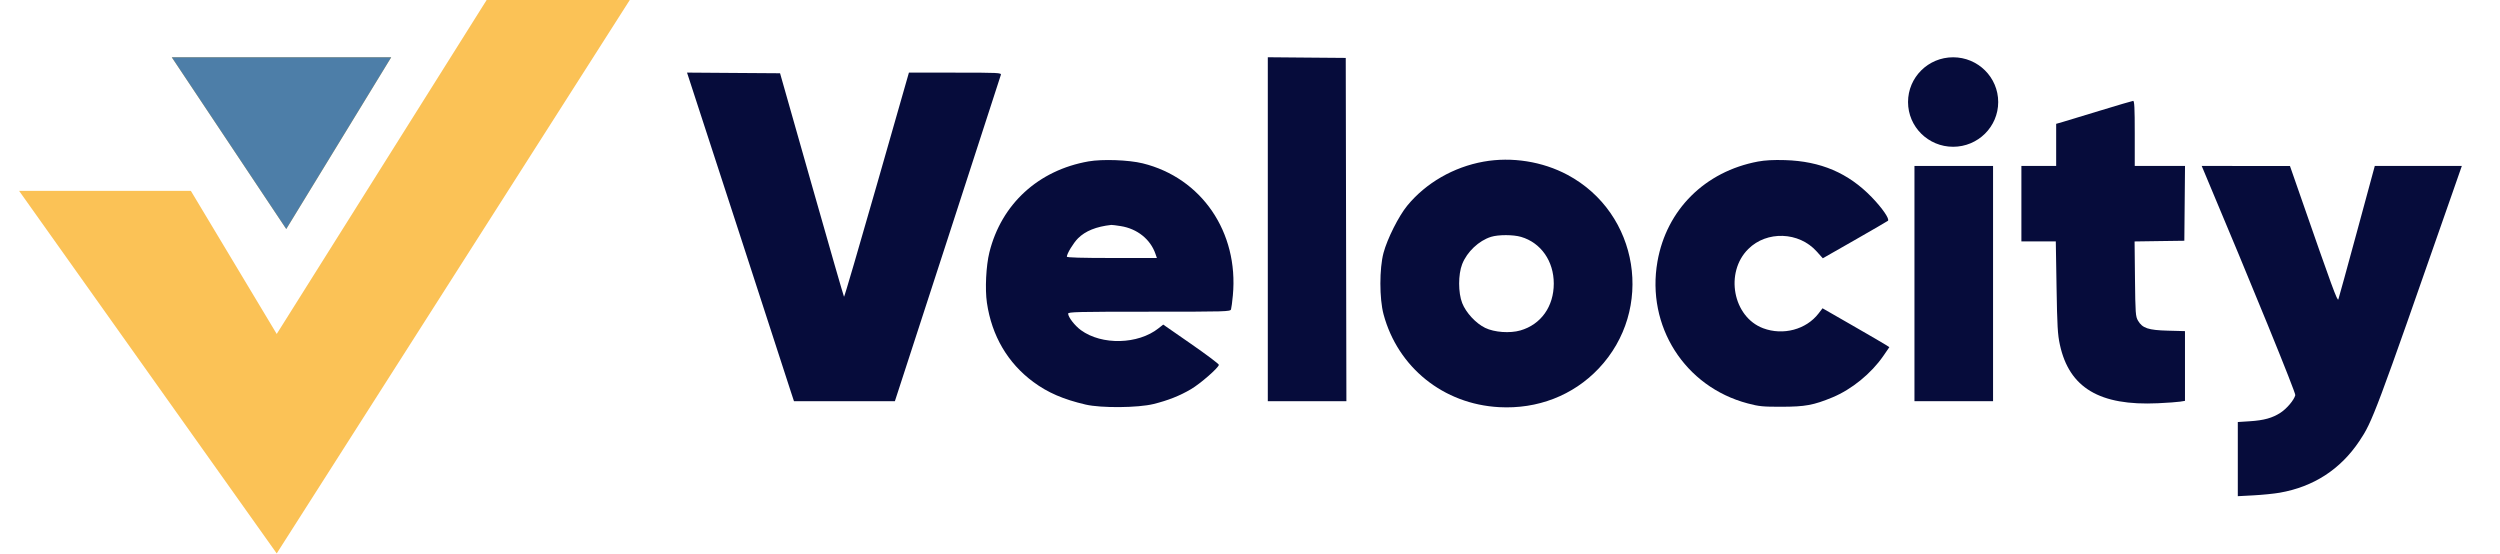
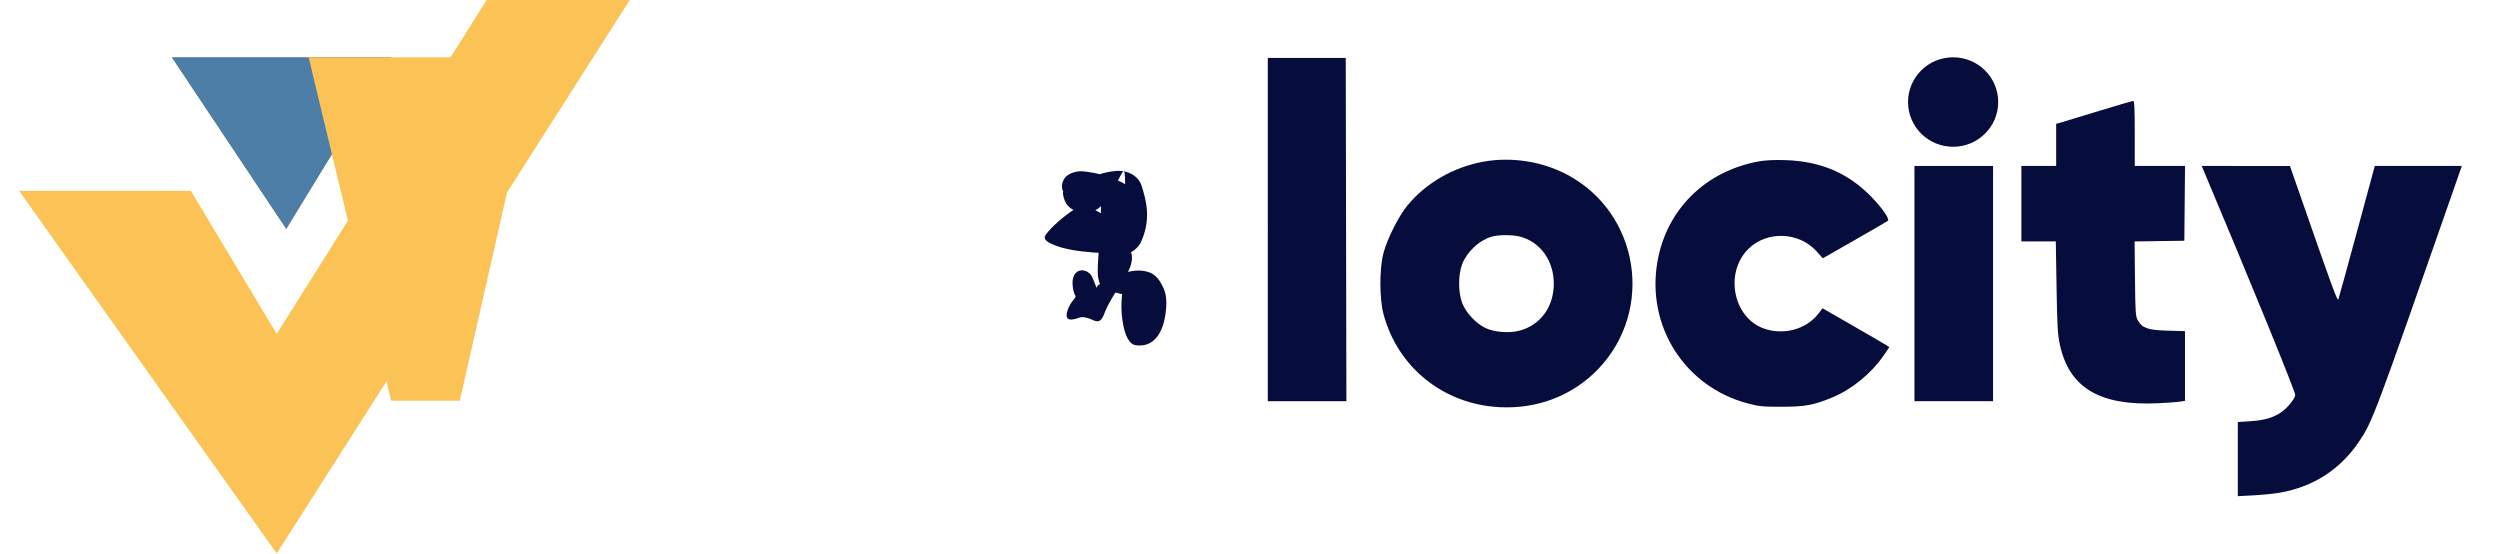
<svg xmlns="http://www.w3.org/2000/svg" width="131" height="29" viewBox="0 0 131 29" fill="none">
  <path d="M20.5 3H9L15 12L20.5 3Z" fill="#FBC256" />
  <path d="M10 10H1L14.5 29L33 0H25.5L14.5 17.5L10 10Z" fill="#FBC256" />
  <path d="M20.5 3H9L15 12L20.5 3Z" fill="#4D7EA8" />
  <path d="M104.706 5.347C104.706 6.642 103.648 7.691 102.343 7.691C101.038 7.691 99.981 6.642 99.981 5.347C99.981 4.052 101.038 3.002 102.343 3.002C103.648 3.002 104.706 4.052 104.706 5.347Z" fill="#060C3B" />
  <path d="M100.318 14.859V21.022H102.377H104.436V14.859V8.696H102.377H100.318V14.859Z" fill="#060C3B" />
  <path d="M110.072 5.788C109.181 6.061 108.293 6.33 108.098 6.387L107.743 6.489V7.593V8.696H106.832H105.921V10.672V12.649H106.822H107.724L107.763 15.043C107.796 17.082 107.822 17.531 107.937 18.06C108.425 20.32 110.021 21.273 113.076 21.13C113.577 21.107 114.101 21.069 114.24 21.046L114.493 21.005V19.178V17.351L113.599 17.327C112.569 17.3 112.262 17.197 112.031 16.802C111.904 16.584 111.893 16.433 111.873 14.61L111.852 12.652L113.155 12.633L114.459 12.615L114.477 10.656L114.495 8.696H113.178H111.861V6.988C111.861 5.662 111.842 5.281 111.776 5.286C111.73 5.29 110.963 5.516 110.072 5.788Z" fill="#060C3B" />
  <path d="M115.475 8.947C117.992 14.92 120.304 20.587 120.274 20.707C120.21 20.959 119.836 21.405 119.506 21.622C119.08 21.902 118.63 22.027 117.885 22.074L117.261 22.114V24.057V26L118.088 25.956C118.542 25.932 119.158 25.87 119.456 25.818C121.23 25.508 122.636 24.598 123.629 23.115C124.32 22.083 124.444 21.753 128.503 10.12L129 8.696H126.719H124.439L123.509 12.126C122.997 14.012 122.557 15.614 122.53 15.686C122.483 15.812 122.21 15.069 120.513 10.187L119.994 8.698L117.682 8.697L115.369 8.696L115.475 8.947Z" fill="#060C3B" />
  <path d="M92.118 8.465C89.341 8.986 87.328 10.987 86.851 13.703C86.257 17.086 88.277 20.264 91.577 21.138C92.181 21.298 92.369 21.316 93.366 21.314C94.591 21.312 95.031 21.231 96.019 20.823C97.027 20.406 98.05 19.573 98.685 18.653L99.002 18.192L98.848 18.091C98.764 18.035 97.976 17.576 97.098 17.071L95.501 16.154L95.292 16.426C94.644 17.269 93.435 17.592 92.389 17.2C90.806 16.607 90.369 14.281 91.609 13.048C92.58 12.081 94.263 12.14 95.191 13.173L95.515 13.534L97.191 12.578C98.113 12.051 98.894 11.598 98.927 11.57C99.029 11.482 98.635 10.908 98.079 10.333C96.851 9.064 95.406 8.447 93.534 8.39C92.933 8.372 92.487 8.396 92.118 8.465Z" fill="#060C3B" />
  <path fill-rule="evenodd" clip-rule="evenodd" d="M77.741 8.47C76.169 8.751 74.716 9.588 73.742 10.774C73.291 11.323 72.694 12.511 72.496 13.251C72.277 14.075 72.278 15.646 72.497 16.467C73.245 19.254 75.636 21.177 78.555 21.335C80.568 21.445 82.43 20.723 83.767 19.314C86.7 16.223 85.89 11.171 82.141 9.164C80.826 8.46 79.215 8.206 77.741 8.47ZM81.418 14.859C81.418 13.68 80.745 12.719 79.705 12.413C79.296 12.292 78.516 12.291 78.133 12.41C77.492 12.609 76.871 13.195 76.618 13.841C76.406 14.382 76.406 15.337 76.619 15.881C76.817 16.385 77.334 16.943 77.821 17.18C78.304 17.415 79.119 17.474 79.669 17.315C80.748 17.003 81.418 16.061 81.418 14.859Z" fill="#060C3B" />
-   <path d="M66.433 12.011V21.022H68.492H70.551L70.534 12.029L70.517 3.035L68.475 3.018L66.433 3V12.011Z" fill="#060C3B" />
-   <path fill-rule="evenodd" clip-rule="evenodd" d="M57.039 8.457C54.409 8.919 52.475 10.692 51.845 13.218C51.669 13.926 51.609 15.148 51.715 15.868C51.97 17.6 52.805 19.023 54.148 20.016C54.907 20.576 55.723 20.929 56.89 21.2C57.701 21.389 59.633 21.372 60.448 21.17C61.207 20.982 61.822 20.738 62.409 20.392C62.904 20.101 63.868 19.257 63.868 19.116C63.868 19.07 63.212 18.576 62.41 18.02L60.952 17.008L60.706 17.203C59.634 18.053 57.736 18.099 56.64 17.3C56.32 17.067 55.971 16.616 55.971 16.435C55.971 16.345 56.461 16.333 60.219 16.333C64.289 16.333 64.468 16.328 64.506 16.209C64.528 16.141 64.571 15.812 64.602 15.477C64.91 12.166 62.965 9.319 59.876 8.559C59.148 8.379 57.763 8.33 57.039 8.457ZM60.546 13.302C60.282 12.538 59.594 11.987 58.729 11.848C58.493 11.81 58.269 11.782 58.232 11.786C57.448 11.871 56.872 12.103 56.487 12.489C56.245 12.732 55.903 13.294 55.903 13.45C55.903 13.496 56.684 13.519 58.262 13.519H60.621L60.546 13.302Z" fill="#060C3B" />
-   <path d="M36 3.804C36.126 4.182 37.538 8.51 38.86 12.582C40.181 16.653 41.339 20.218 41.433 20.503L41.604 21.022L44.248 21.022L46.892 21.022L49.653 12.531C51.172 7.861 52.428 3.988 52.445 3.923C52.475 3.813 52.328 3.806 50.052 3.806H47.627L45.943 9.695C45.017 12.934 44.245 15.57 44.227 15.552C44.209 15.535 43.447 12.892 42.535 9.68L40.875 3.839L38.437 3.822L36 3.804Z" fill="#060C3B" />
+   <path d="M66.433 12.011V21.022H68.492H70.551L70.534 12.029L70.517 3.035L68.475 3.037H66.433V10.029V11.168V11.8C66.433 12.249 66.437 12.859 66.433 12.011Z" fill="#060C3B" />
+   <path d="M28.174 3H16.171L20.5 21H24.093L28.174 3Z" fill="#FBC256" />
+   <path d="M58.959 9.65C58.4 9.335 57.731 9.112 57.028 9.013C56.827 8.983 56.572 8.935 56.267 9.031C56.123 9.07 55.971 9.155 55.841 9.265C55.285 9.945 56.054 10.549 56.453 10.723C56.832 10.872 57.223 10.846 57.685 10.684C57.689 10.716 57.691 10.748 57.691 10.781C57.691 12.43 57.454 13.964 57.539 14.504C57.613 14.996 57.749 15.11 58.205 15.255C58.421 15.318 58.528 15.359 58.8 15.415C58.756 15.8 58.739 16.283 58.816 16.78C58.94 17.633 59.185 18.034 59.498 18.087C60.748 18.27 61.012 16.894 61.073 16.453C61.136 15.958 61.128 15.755 61.078 15.443C61.033 15.228 60.964 15.057 60.799 14.78C60.645 14.522 60.416 14.3 60.074 14.228C59.391 14.034 58.319 14.42 57.551 14.938C57.515 14.968 57.485 15.013 57.467 15.057C57.456 15.089 57.462 15.121 57.471 15.152C57.471 15.152 57.475 15.153 57.479 15.155C57.478 15.131 57.449 15.058 57.414 14.968C57.357 14.819 57.276 14.597 57.198 14.457C57.088 14.267 56.87 14.166 56.689 14.165C56.436 14.164 56.197 14.38 56.2 14.823C56.202 15.128 56.278 15.403 56.359 15.507C56.358 15.528 56.355 15.55 56.349 15.571C56.343 15.594 56.326 15.617 56.289 15.661C56.048 15.949 55.894 16.276 55.892 16.53C55.889 16.764 56.097 16.804 56.516 16.66C56.642 16.6 56.854 16.586 57.223 16.753C57.559 16.91 57.678 16.839 57.821 16.546C58.317 15.165 59.532 14.168 59.283 13.269C59.009 12.155 57.746 10.894 56.746 10.829C56.598 10.818 56.464 10.891 56.264 10.992C55.857 11.249 55.087 11.867 54.776 12.335C54.668 12.504 54.816 12.672 55.204 12.821C56.212 13.279 58.424 13.305 59.075 13.261C59.286 13.24 59.523 13.092 59.746 12.77C60.358 11.51 60.054 10.482 59.822 9.739C59.649 9.203 59.081 8.91 58.495 8.954C57.688 9.014 56.59 9.455 56.307 9.836C56.186 9.967 56.043 9.988 55.946 9.988C55.829 9.988 55.685 9.99 55.698 10.134C55.751 10.657 56.07 11.081 56.74 11.123C57.593 11.186 57.835 10.645 58.24 10.049C58.817 9.18 58.945 8.347 58.959 9.65Z" fill="#060C3B" />
</svg>
